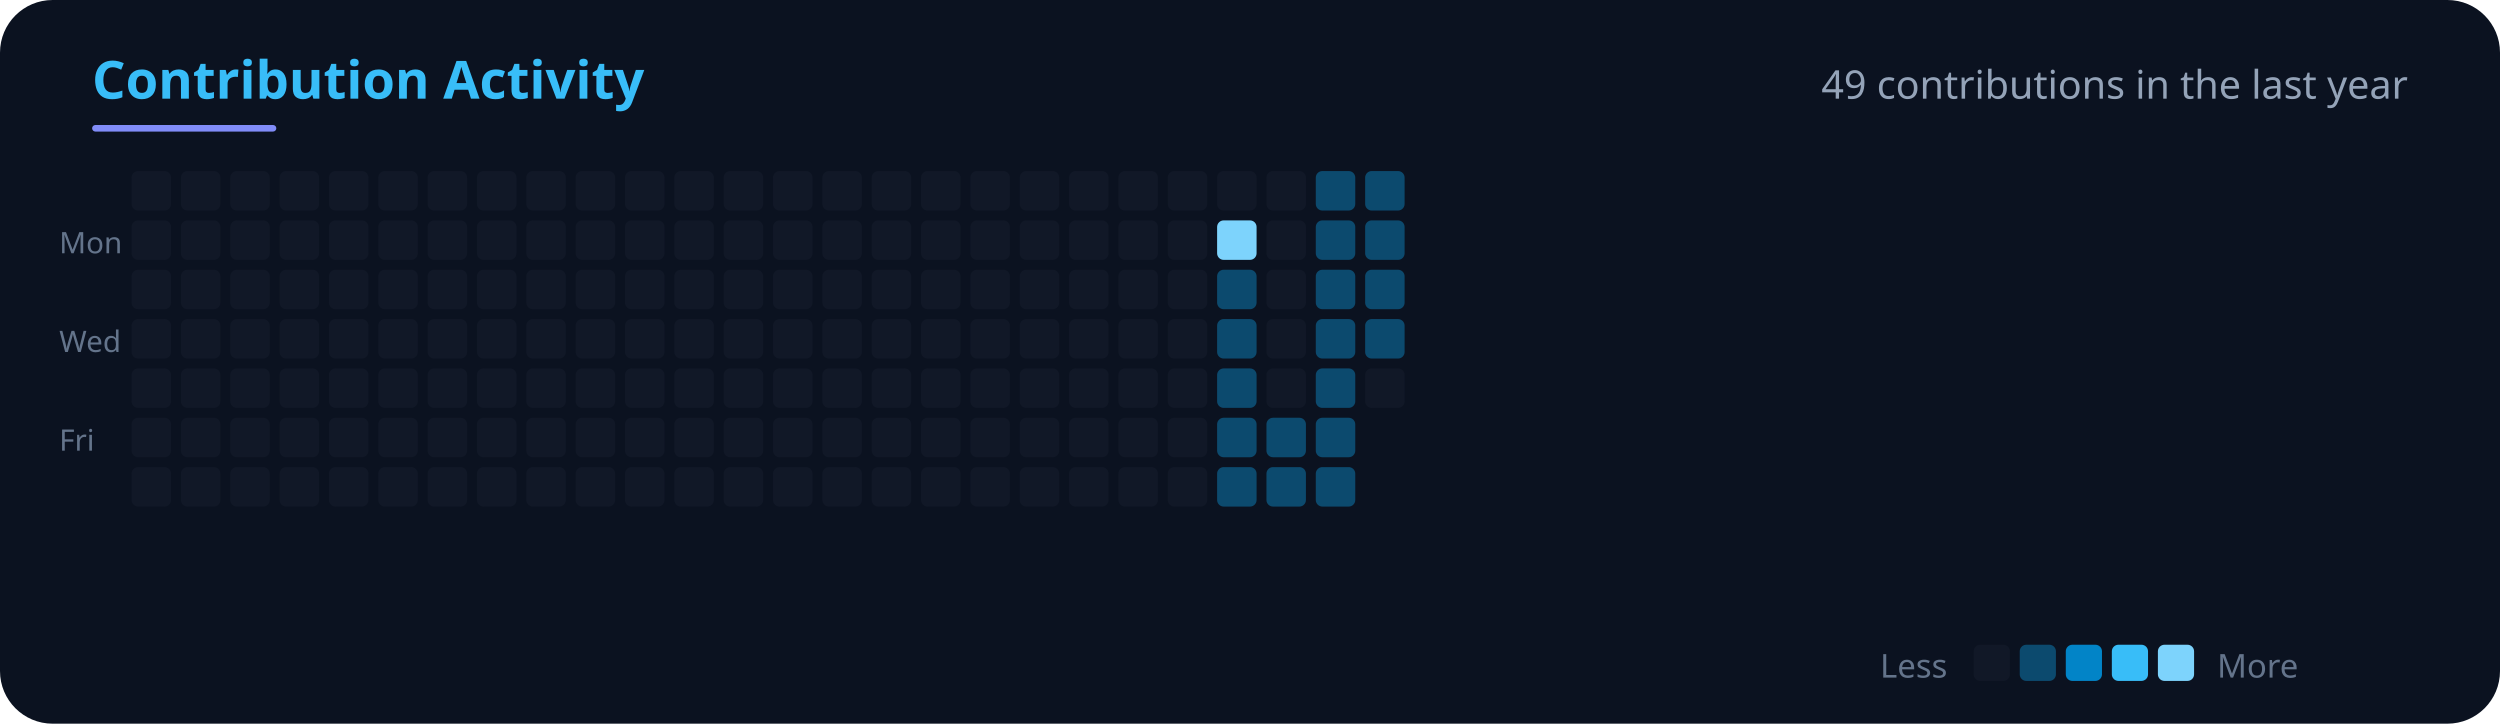
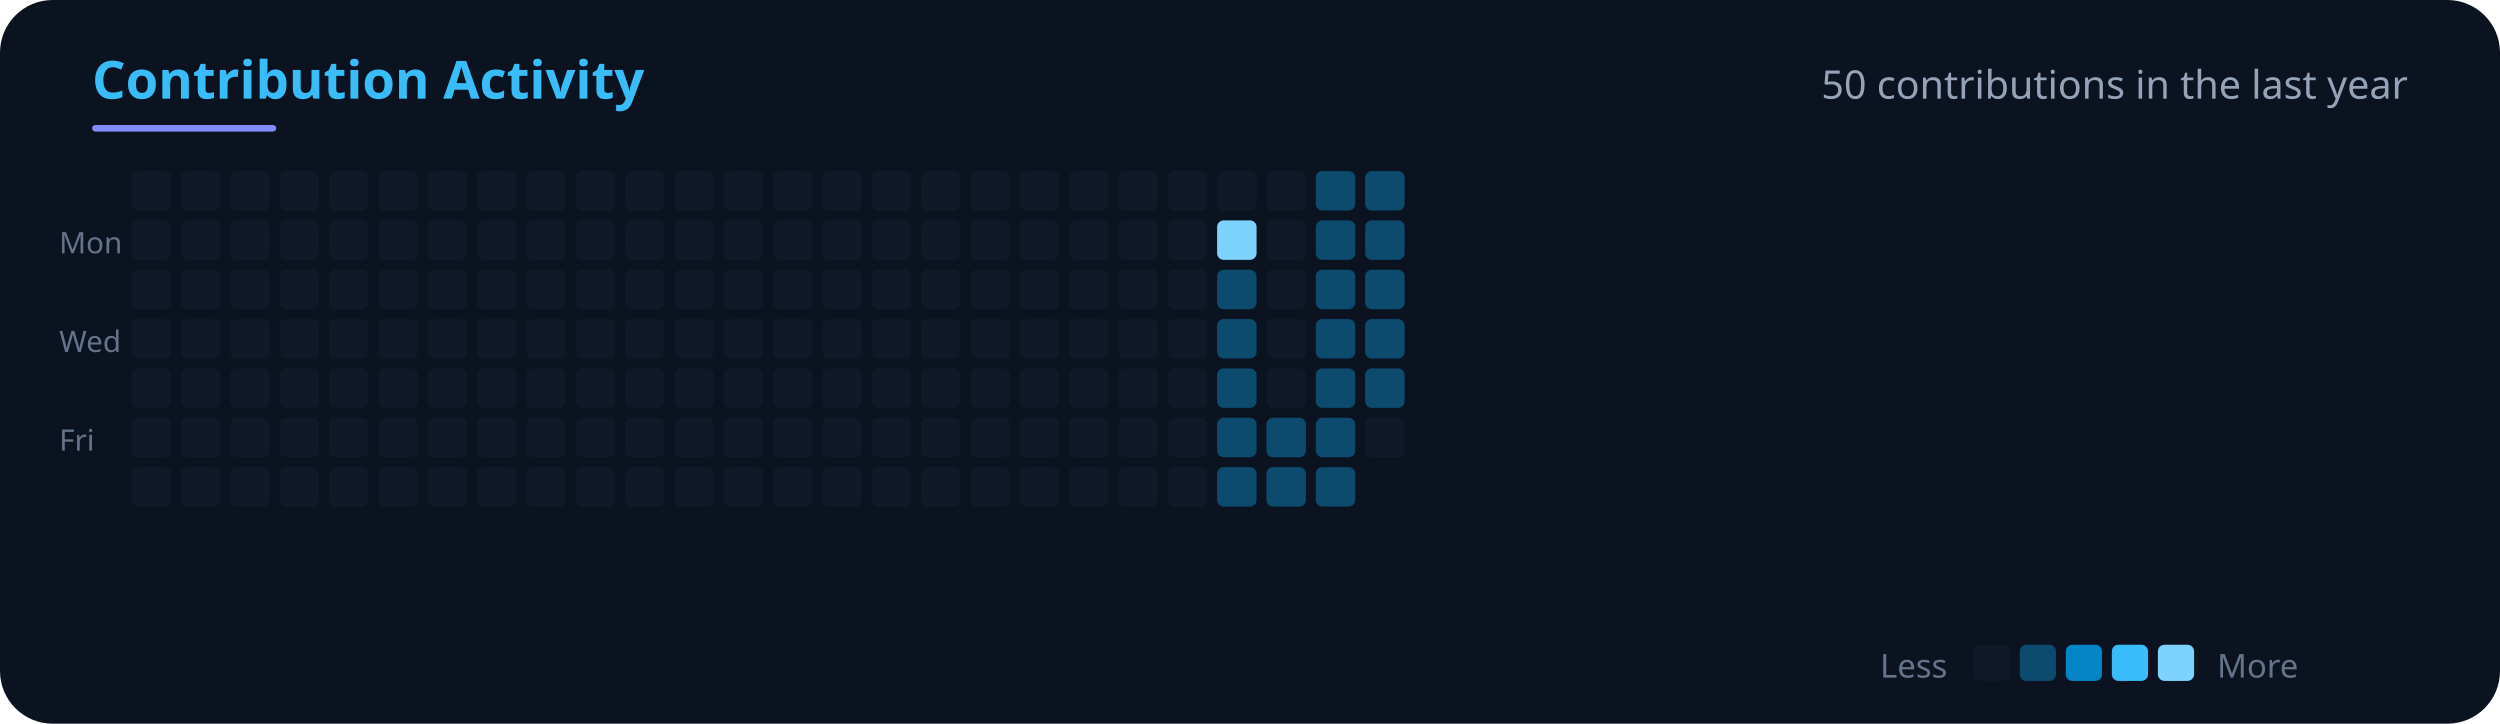
<svg xmlns="http://www.w3.org/2000/svg" width="760" height="220" viewBox="0 0 760 220" role="img">
  <rect width="100%" height="100%" rx="16" fill="#0B1220" />
  <text x="28" y="30" fill="#38BDF8" font-family="Segoe UI, Ubuntu, sans-serif" font-size="16" font-weight="700">Contribution Activity</text>
-   <text x="732" y="30" text-anchor="end" fill="#94A3B8" font-family="Segoe UI, Ubuntu, sans-serif" font-size="12">49 contributions in the last year</text>
+   <text x="732" y="30" text-anchor="end" fill="#94A3B8" font-family="Segoe UI, Ubuntu, sans-serif" font-size="12">50 contributions in the last year</text>
  <rect x="28" y="38" width="56" height="2" rx="1" fill="#818CF8" />
  <text x="18" y="77" fill="#64748B" font-family="Segoe UI, Ubuntu, sans-serif" font-size="9">Mon</text>
  <text x="18" y="107" fill="#64748B" font-family="Segoe UI, Ubuntu, sans-serif" font-size="9">Wed</text>
  <text x="18" y="137" fill="#64748B" font-family="Segoe UI, Ubuntu, sans-serif" font-size="9">Fri</text>
  <rect x="40" y="52" width="12" height="12" rx="2" fill="#111827" />
  <rect x="40" y="67" width="12" height="12" rx="2" fill="#111827" />
  <rect x="40" y="82" width="12" height="12" rx="2" fill="#111827" />
  <rect x="40" y="97" width="12" height="12" rx="2" fill="#111827" />
  <rect x="40" y="112" width="12" height="12" rx="2" fill="#111827" />
  <rect x="40" y="127" width="12" height="12" rx="2" fill="#111827" />
  <rect x="40" y="142" width="12" height="12" rx="2" fill="#111827" />
  <rect x="55" y="52" width="12" height="12" rx="2" fill="#111827" />
  <rect x="55" y="67" width="12" height="12" rx="2" fill="#111827" />
  <rect x="55" y="82" width="12" height="12" rx="2" fill="#111827" />
  <rect x="55" y="97" width="12" height="12" rx="2" fill="#111827" />
  <rect x="55" y="112" width="12" height="12" rx="2" fill="#111827" />
  <rect x="55" y="127" width="12" height="12" rx="2" fill="#111827" />
  <rect x="55" y="142" width="12" height="12" rx="2" fill="#111827" />
  <rect x="70" y="52" width="12" height="12" rx="2" fill="#111827" />
  <rect x="70" y="67" width="12" height="12" rx="2" fill="#111827" />
  <rect x="70" y="82" width="12" height="12" rx="2" fill="#111827" />
  <rect x="70" y="97" width="12" height="12" rx="2" fill="#111827" />
  <rect x="70" y="112" width="12" height="12" rx="2" fill="#111827" />
  <rect x="70" y="127" width="12" height="12" rx="2" fill="#111827" />
  <rect x="70" y="142" width="12" height="12" rx="2" fill="#111827" />
  <rect x="85" y="52" width="12" height="12" rx="2" fill="#111827" />
  <rect x="85" y="67" width="12" height="12" rx="2" fill="#111827" />
  <rect x="85" y="82" width="12" height="12" rx="2" fill="#111827" />
  <rect x="85" y="97" width="12" height="12" rx="2" fill="#111827" />
  <rect x="85" y="112" width="12" height="12" rx="2" fill="#111827" />
  <rect x="85" y="127" width="12" height="12" rx="2" fill="#111827" />
  <rect x="85" y="142" width="12" height="12" rx="2" fill="#111827" />
  <rect x="100" y="52" width="12" height="12" rx="2" fill="#111827" />
  <rect x="100" y="67" width="12" height="12" rx="2" fill="#111827" />
  <rect x="100" y="82" width="12" height="12" rx="2" fill="#111827" />
  <rect x="100" y="97" width="12" height="12" rx="2" fill="#111827" />
  <rect x="100" y="112" width="12" height="12" rx="2" fill="#111827" />
  <rect x="100" y="127" width="12" height="12" rx="2" fill="#111827" />
  <rect x="100" y="142" width="12" height="12" rx="2" fill="#111827" />
  <rect x="115" y="52" width="12" height="12" rx="2" fill="#111827" />
  <rect x="115" y="67" width="12" height="12" rx="2" fill="#111827" />
  <rect x="115" y="82" width="12" height="12" rx="2" fill="#111827" />
  <rect x="115" y="97" width="12" height="12" rx="2" fill="#111827" />
  <rect x="115" y="112" width="12" height="12" rx="2" fill="#111827" />
  <rect x="115" y="127" width="12" height="12" rx="2" fill="#111827" />
  <rect x="115" y="142" width="12" height="12" rx="2" fill="#111827" />
  <rect x="130" y="52" width="12" height="12" rx="2" fill="#111827" />
  <rect x="130" y="67" width="12" height="12" rx="2" fill="#111827" />
  <rect x="130" y="82" width="12" height="12" rx="2" fill="#111827" />
  <rect x="130" y="97" width="12" height="12" rx="2" fill="#111827" />
  <rect x="130" y="112" width="12" height="12" rx="2" fill="#111827" />
  <rect x="130" y="127" width="12" height="12" rx="2" fill="#111827" />
  <rect x="130" y="142" width="12" height="12" rx="2" fill="#111827" />
  <rect x="145" y="52" width="12" height="12" rx="2" fill="#111827" />
  <rect x="145" y="67" width="12" height="12" rx="2" fill="#111827" />
  <rect x="145" y="82" width="12" height="12" rx="2" fill="#111827" />
  <rect x="145" y="97" width="12" height="12" rx="2" fill="#111827" />
  <rect x="145" y="112" width="12" height="12" rx="2" fill="#111827" />
  <rect x="145" y="127" width="12" height="12" rx="2" fill="#111827" />
  <rect x="145" y="142" width="12" height="12" rx="2" fill="#111827" />
  <rect x="160" y="52" width="12" height="12" rx="2" fill="#111827" />
  <rect x="160" y="67" width="12" height="12" rx="2" fill="#111827" />
  <rect x="160" y="82" width="12" height="12" rx="2" fill="#111827" />
  <rect x="160" y="97" width="12" height="12" rx="2" fill="#111827" />
  <rect x="160" y="112" width="12" height="12" rx="2" fill="#111827" />
  <rect x="160" y="127" width="12" height="12" rx="2" fill="#111827" />
  <rect x="160" y="142" width="12" height="12" rx="2" fill="#111827" />
  <rect x="175" y="52" width="12" height="12" rx="2" fill="#111827" />
  <rect x="175" y="67" width="12" height="12" rx="2" fill="#111827" />
  <rect x="175" y="82" width="12" height="12" rx="2" fill="#111827" />
  <rect x="175" y="97" width="12" height="12" rx="2" fill="#111827" />
  <rect x="175" y="112" width="12" height="12" rx="2" fill="#111827" />
  <rect x="175" y="127" width="12" height="12" rx="2" fill="#111827" />
  <rect x="175" y="142" width="12" height="12" rx="2" fill="#111827" />
  <rect x="190" y="52" width="12" height="12" rx="2" fill="#111827" />
  <rect x="190" y="67" width="12" height="12" rx="2" fill="#111827" />
  <rect x="190" y="82" width="12" height="12" rx="2" fill="#111827" />
  <rect x="190" y="97" width="12" height="12" rx="2" fill="#111827" />
  <rect x="190" y="112" width="12" height="12" rx="2" fill="#111827" />
  <rect x="190" y="127" width="12" height="12" rx="2" fill="#111827" />
  <rect x="190" y="142" width="12" height="12" rx="2" fill="#111827" />
  <rect x="205" y="52" width="12" height="12" rx="2" fill="#111827" />
  <rect x="205" y="67" width="12" height="12" rx="2" fill="#111827" />
  <rect x="205" y="82" width="12" height="12" rx="2" fill="#111827" />
  <rect x="205" y="97" width="12" height="12" rx="2" fill="#111827" />
  <rect x="205" y="112" width="12" height="12" rx="2" fill="#111827" />
  <rect x="205" y="127" width="12" height="12" rx="2" fill="#111827" />
  <rect x="205" y="142" width="12" height="12" rx="2" fill="#111827" />
  <rect x="220" y="52" width="12" height="12" rx="2" fill="#111827" />
  <rect x="220" y="67" width="12" height="12" rx="2" fill="#111827" />
  <rect x="220" y="82" width="12" height="12" rx="2" fill="#111827" />
  <rect x="220" y="97" width="12" height="12" rx="2" fill="#111827" />
  <rect x="220" y="112" width="12" height="12" rx="2" fill="#111827" />
  <rect x="220" y="127" width="12" height="12" rx="2" fill="#111827" />
  <rect x="220" y="142" width="12" height="12" rx="2" fill="#111827" />
  <rect x="235" y="52" width="12" height="12" rx="2" fill="#111827" />
  <rect x="235" y="67" width="12" height="12" rx="2" fill="#111827" />
  <rect x="235" y="82" width="12" height="12" rx="2" fill="#111827" />
  <rect x="235" y="97" width="12" height="12" rx="2" fill="#111827" />
  <rect x="235" y="112" width="12" height="12" rx="2" fill="#111827" />
  <rect x="235" y="127" width="12" height="12" rx="2" fill="#111827" />
  <rect x="235" y="142" width="12" height="12" rx="2" fill="#111827" />
  <rect x="250" y="52" width="12" height="12" rx="2" fill="#111827" />
  <rect x="250" y="67" width="12" height="12" rx="2" fill="#111827" />
  <rect x="250" y="82" width="12" height="12" rx="2" fill="#111827" />
  <rect x="250" y="97" width="12" height="12" rx="2" fill="#111827" />
  <rect x="250" y="112" width="12" height="12" rx="2" fill="#111827" />
  <rect x="250" y="127" width="12" height="12" rx="2" fill="#111827" />
  <rect x="250" y="142" width="12" height="12" rx="2" fill="#111827" />
  <rect x="265" y="52" width="12" height="12" rx="2" fill="#111827" />
  <rect x="265" y="67" width="12" height="12" rx="2" fill="#111827" />
  <rect x="265" y="82" width="12" height="12" rx="2" fill="#111827" />
  <rect x="265" y="97" width="12" height="12" rx="2" fill="#111827" />
  <rect x="265" y="112" width="12" height="12" rx="2" fill="#111827" />
  <rect x="265" y="127" width="12" height="12" rx="2" fill="#111827" />
  <rect x="265" y="142" width="12" height="12" rx="2" fill="#111827" />
  <rect x="280" y="52" width="12" height="12" rx="2" fill="#111827" />
  <rect x="280" y="67" width="12" height="12" rx="2" fill="#111827" />
  <rect x="280" y="82" width="12" height="12" rx="2" fill="#111827" />
  <rect x="280" y="97" width="12" height="12" rx="2" fill="#111827" />
  <rect x="280" y="112" width="12" height="12" rx="2" fill="#111827" />
  <rect x="280" y="127" width="12" height="12" rx="2" fill="#111827" />
  <rect x="280" y="142" width="12" height="12" rx="2" fill="#111827" />
  <rect x="295" y="52" width="12" height="12" rx="2" fill="#111827" />
  <rect x="295" y="67" width="12" height="12" rx="2" fill="#111827" />
  <rect x="295" y="82" width="12" height="12" rx="2" fill="#111827" />
  <rect x="295" y="97" width="12" height="12" rx="2" fill="#111827" />
  <rect x="295" y="112" width="12" height="12" rx="2" fill="#111827" />
  <rect x="295" y="127" width="12" height="12" rx="2" fill="#111827" />
  <rect x="295" y="142" width="12" height="12" rx="2" fill="#111827" />
  <rect x="310" y="52" width="12" height="12" rx="2" fill="#111827" />
  <rect x="310" y="67" width="12" height="12" rx="2" fill="#111827" />
  <rect x="310" y="82" width="12" height="12" rx="2" fill="#111827" />
  <rect x="310" y="97" width="12" height="12" rx="2" fill="#111827" />
  <rect x="310" y="112" width="12" height="12" rx="2" fill="#111827" />
  <rect x="310" y="127" width="12" height="12" rx="2" fill="#111827" />
  <rect x="310" y="142" width="12" height="12" rx="2" fill="#111827" />
  <rect x="325" y="52" width="12" height="12" rx="2" fill="#111827" />
  <rect x="325" y="67" width="12" height="12" rx="2" fill="#111827" />
  <rect x="325" y="82" width="12" height="12" rx="2" fill="#111827" />
  <rect x="325" y="97" width="12" height="12" rx="2" fill="#111827" />
  <rect x="325" y="112" width="12" height="12" rx="2" fill="#111827" />
  <rect x="325" y="127" width="12" height="12" rx="2" fill="#111827" />
  <rect x="325" y="142" width="12" height="12" rx="2" fill="#111827" />
  <rect x="340" y="52" width="12" height="12" rx="2" fill="#111827" />
  <rect x="340" y="67" width="12" height="12" rx="2" fill="#111827" />
  <rect x="340" y="82" width="12" height="12" rx="2" fill="#111827" />
  <rect x="340" y="97" width="12" height="12" rx="2" fill="#111827" />
  <rect x="340" y="112" width="12" height="12" rx="2" fill="#111827" />
  <rect x="340" y="127" width="12" height="12" rx="2" fill="#111827" />
  <rect x="340" y="142" width="12" height="12" rx="2" fill="#111827" />
  <rect x="355" y="52" width="12" height="12" rx="2" fill="#111827" />
  <rect x="355" y="67" width="12" height="12" rx="2" fill="#111827" />
  <rect x="355" y="82" width="12" height="12" rx="2" fill="#111827" />
  <rect x="355" y="97" width="12" height="12" rx="2" fill="#111827" />
  <rect x="355" y="112" width="12" height="12" rx="2" fill="#111827" />
  <rect x="355" y="127" width="12" height="12" rx="2" fill="#111827" />
  <rect x="355" y="142" width="12" height="12" rx="2" fill="#111827" />
  <rect x="370" y="52" width="12" height="12" rx="2" fill="#111827" />
  <rect x="370" y="67" width="12" height="12" rx="2" fill="#7DD3FC" />
  <rect x="370" y="82" width="12" height="12" rx="2" fill="#0C4A6E" />
  <rect x="370" y="97" width="12" height="12" rx="2" fill="#0C4A6E" />
  <rect x="370" y="112" width="12" height="12" rx="2" fill="#0C4A6E" />
  <rect x="370" y="127" width="12" height="12" rx="2" fill="#0C4A6E" />
  <rect x="370" y="142" width="12" height="12" rx="2" fill="#0C4A6E" />
  <rect x="385" y="52" width="12" height="12" rx="2" fill="#111827" />
  <rect x="385" y="67" width="12" height="12" rx="2" fill="#111827" />
  <rect x="385" y="82" width="12" height="12" rx="2" fill="#111827" />
  <rect x="385" y="97" width="12" height="12" rx="2" fill="#111827" />
  <rect x="385" y="112" width="12" height="12" rx="2" fill="#111827" />
  <rect x="385" y="127" width="12" height="12" rx="2" fill="#0C4A6E" />
  <rect x="385" y="142" width="12" height="12" rx="2" fill="#0C4A6E" />
  <rect x="400" y="52" width="12" height="12" rx="2" fill="#0C4A6E" />
  <rect x="400" y="67" width="12" height="12" rx="2" fill="#0C4A6E" />
  <rect x="400" y="82" width="12" height="12" rx="2" fill="#0C4A6E" />
  <rect x="400" y="97" width="12" height="12" rx="2" fill="#0C4A6E" />
  <rect x="400" y="112" width="12" height="12" rx="2" fill="#0C4A6E" />
  <rect x="400" y="127" width="12" height="12" rx="2" fill="#0C4A6E" />
  <rect x="400" y="142" width="12" height="12" rx="2" fill="#0C4A6E" />
  <rect x="415" y="52" width="12" height="12" rx="2" fill="#0C4A6E" />
  <rect x="415" y="67" width="12" height="12" rx="2" fill="#0C4A6E" />
  <rect x="415" y="82" width="12" height="12" rx="2" fill="#0C4A6E" />
  <rect x="415" y="97" width="12" height="12" rx="2" fill="#0C4A6E" />
-   <rect x="415" y="112" width="12" height="12" rx="2" fill="#111827" />
+   <rect x="415" y="112" width="12" height="12" rx="2" fill="#0C4A6E" />
+   <rect x="415" y="127" width="12" height="12" rx="2" fill="#111827" />
  <text x="592" y="206" text-anchor="end" fill="#64748B" font-size="10" font-family="Segoe UI, Ubuntu, sans-serif">Less</text>
  <rect x="600" y="196" width="11" height="11" rx="2" fill="#111827" />
  <rect x="614" y="196" width="11" height="11" rx="2" fill="#0C4A6E" />
  <rect x="628" y="196" width="11" height="11" rx="2" fill="#0284C7" />
  <rect x="642" y="196" width="11" height="11" rx="2" fill="#38BDF8" />
  <rect x="656" y="196" width="11" height="11" rx="2" fill="#7DD3FC" />
  <text x="674" y="206" fill="#64748B" font-size="10" font-family="Segoe UI, Ubuntu, sans-serif">More</text>
</svg>
